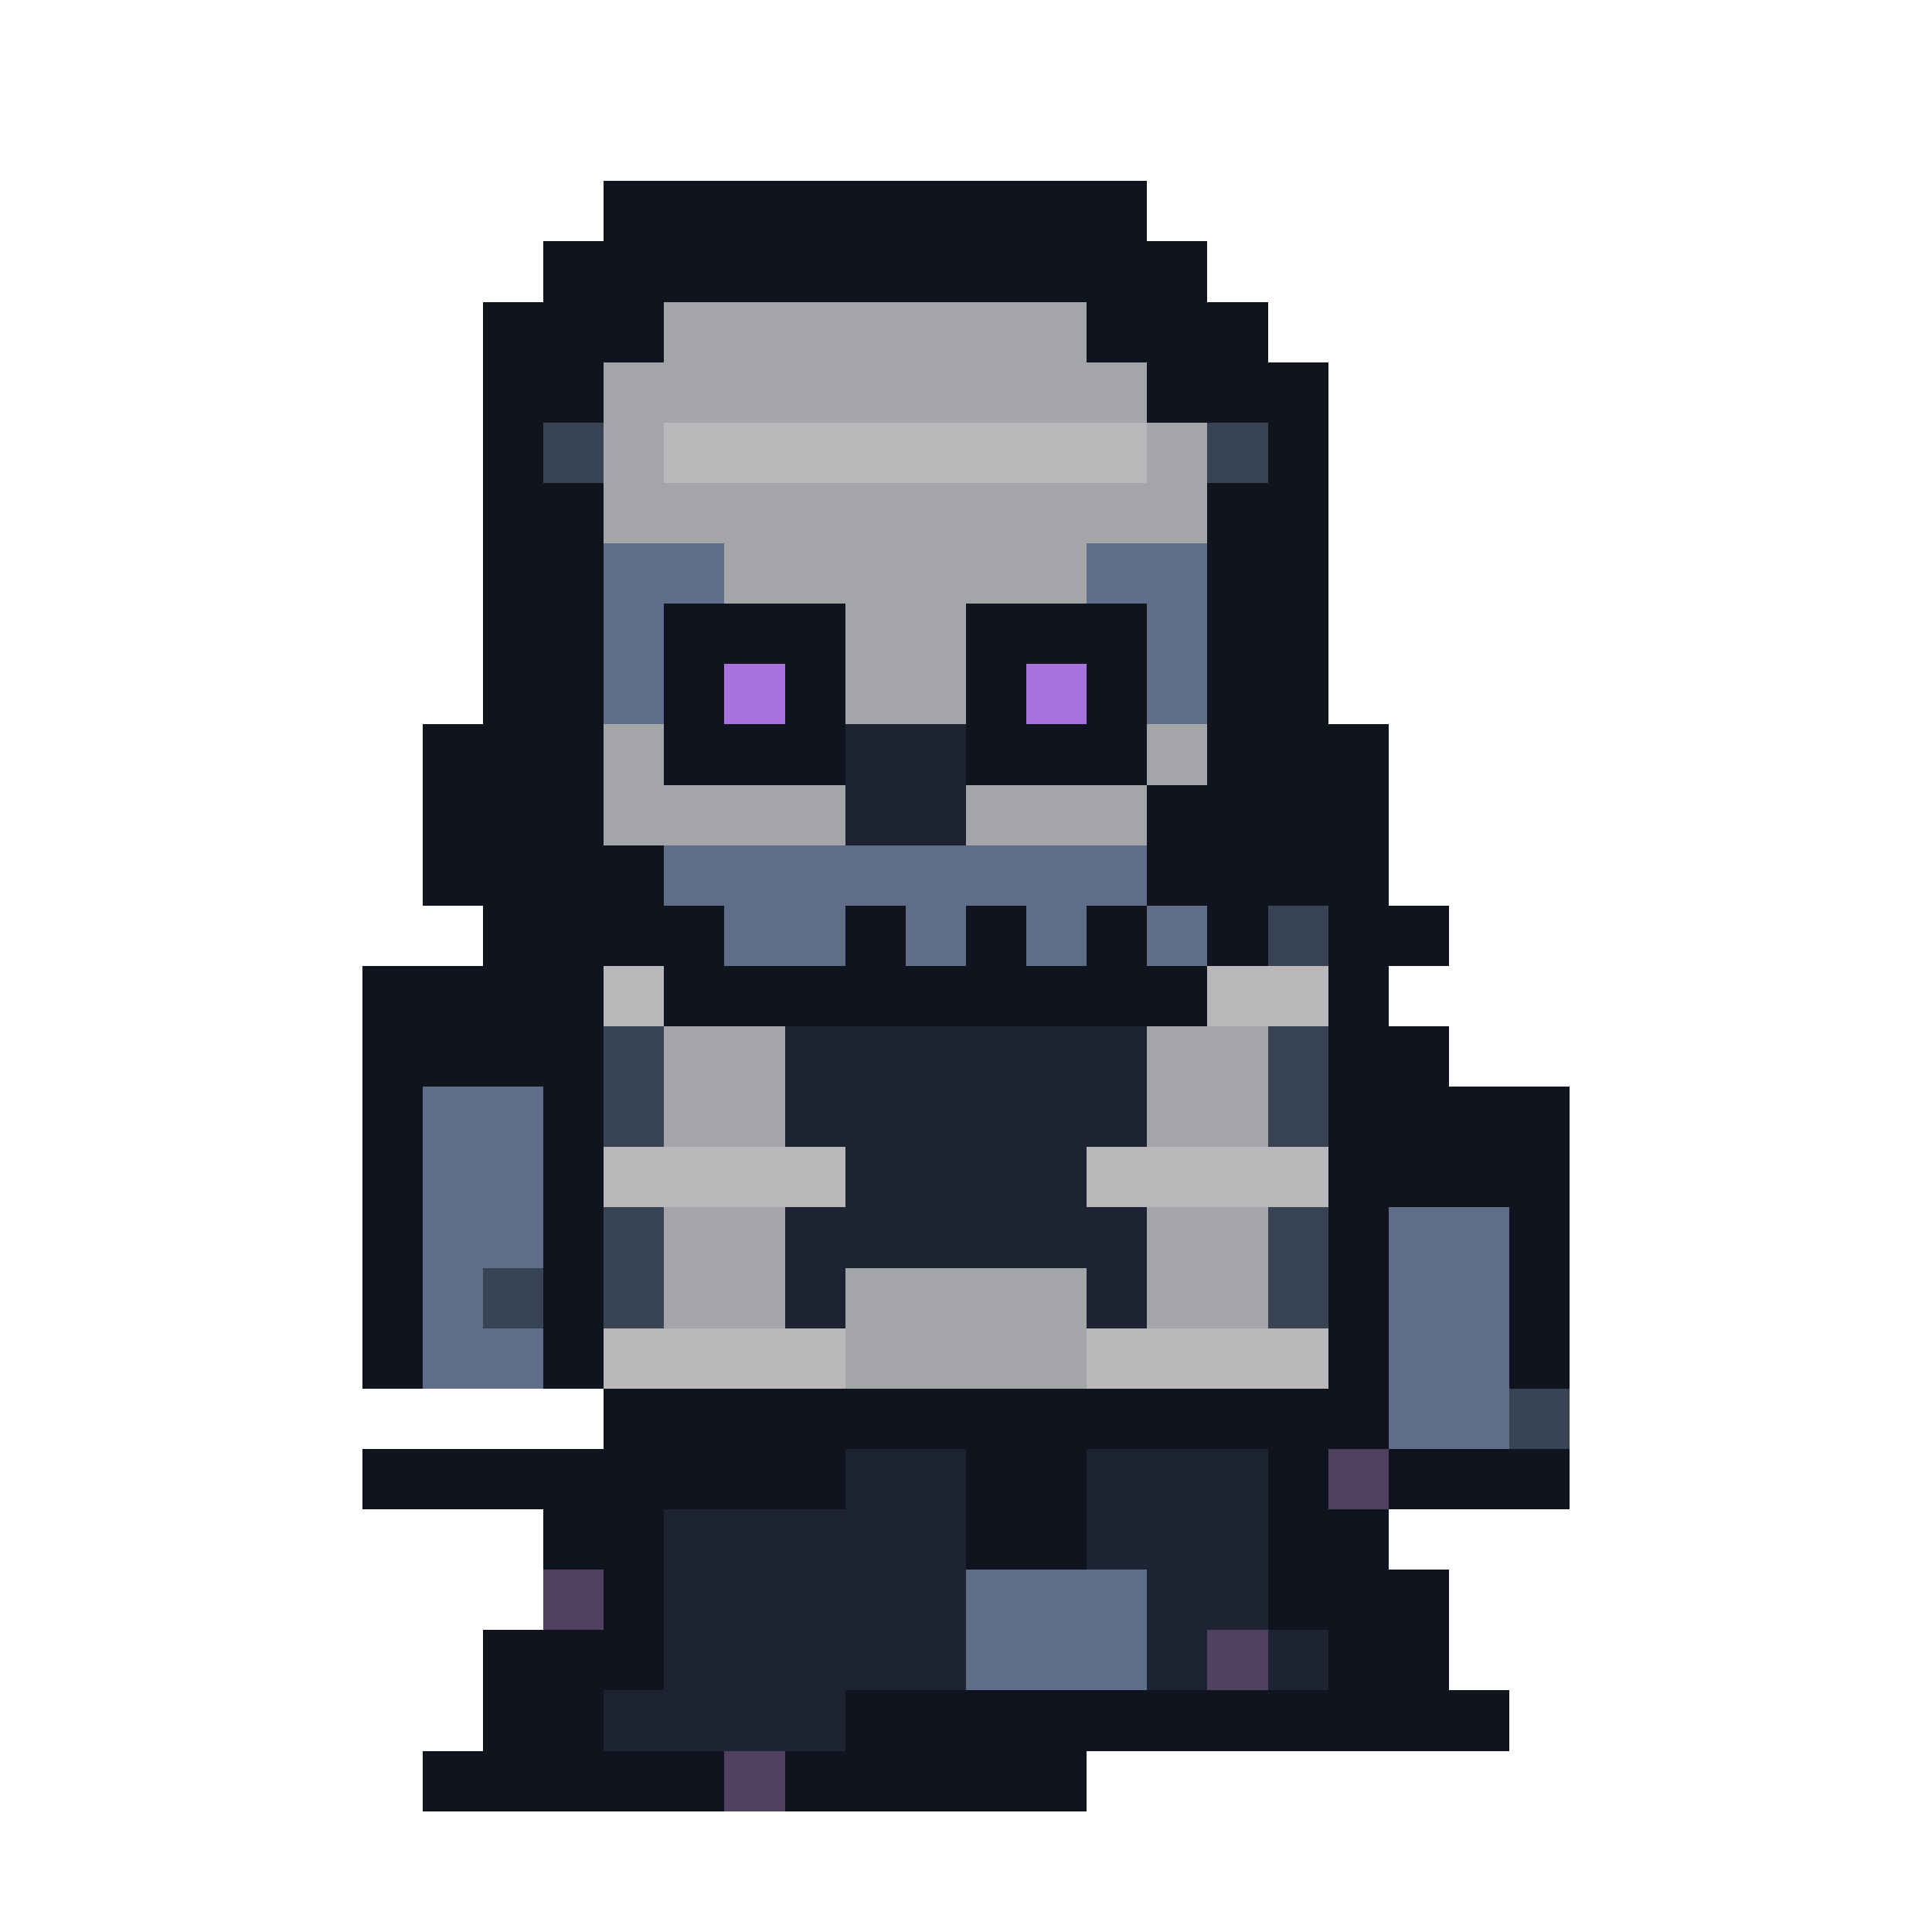
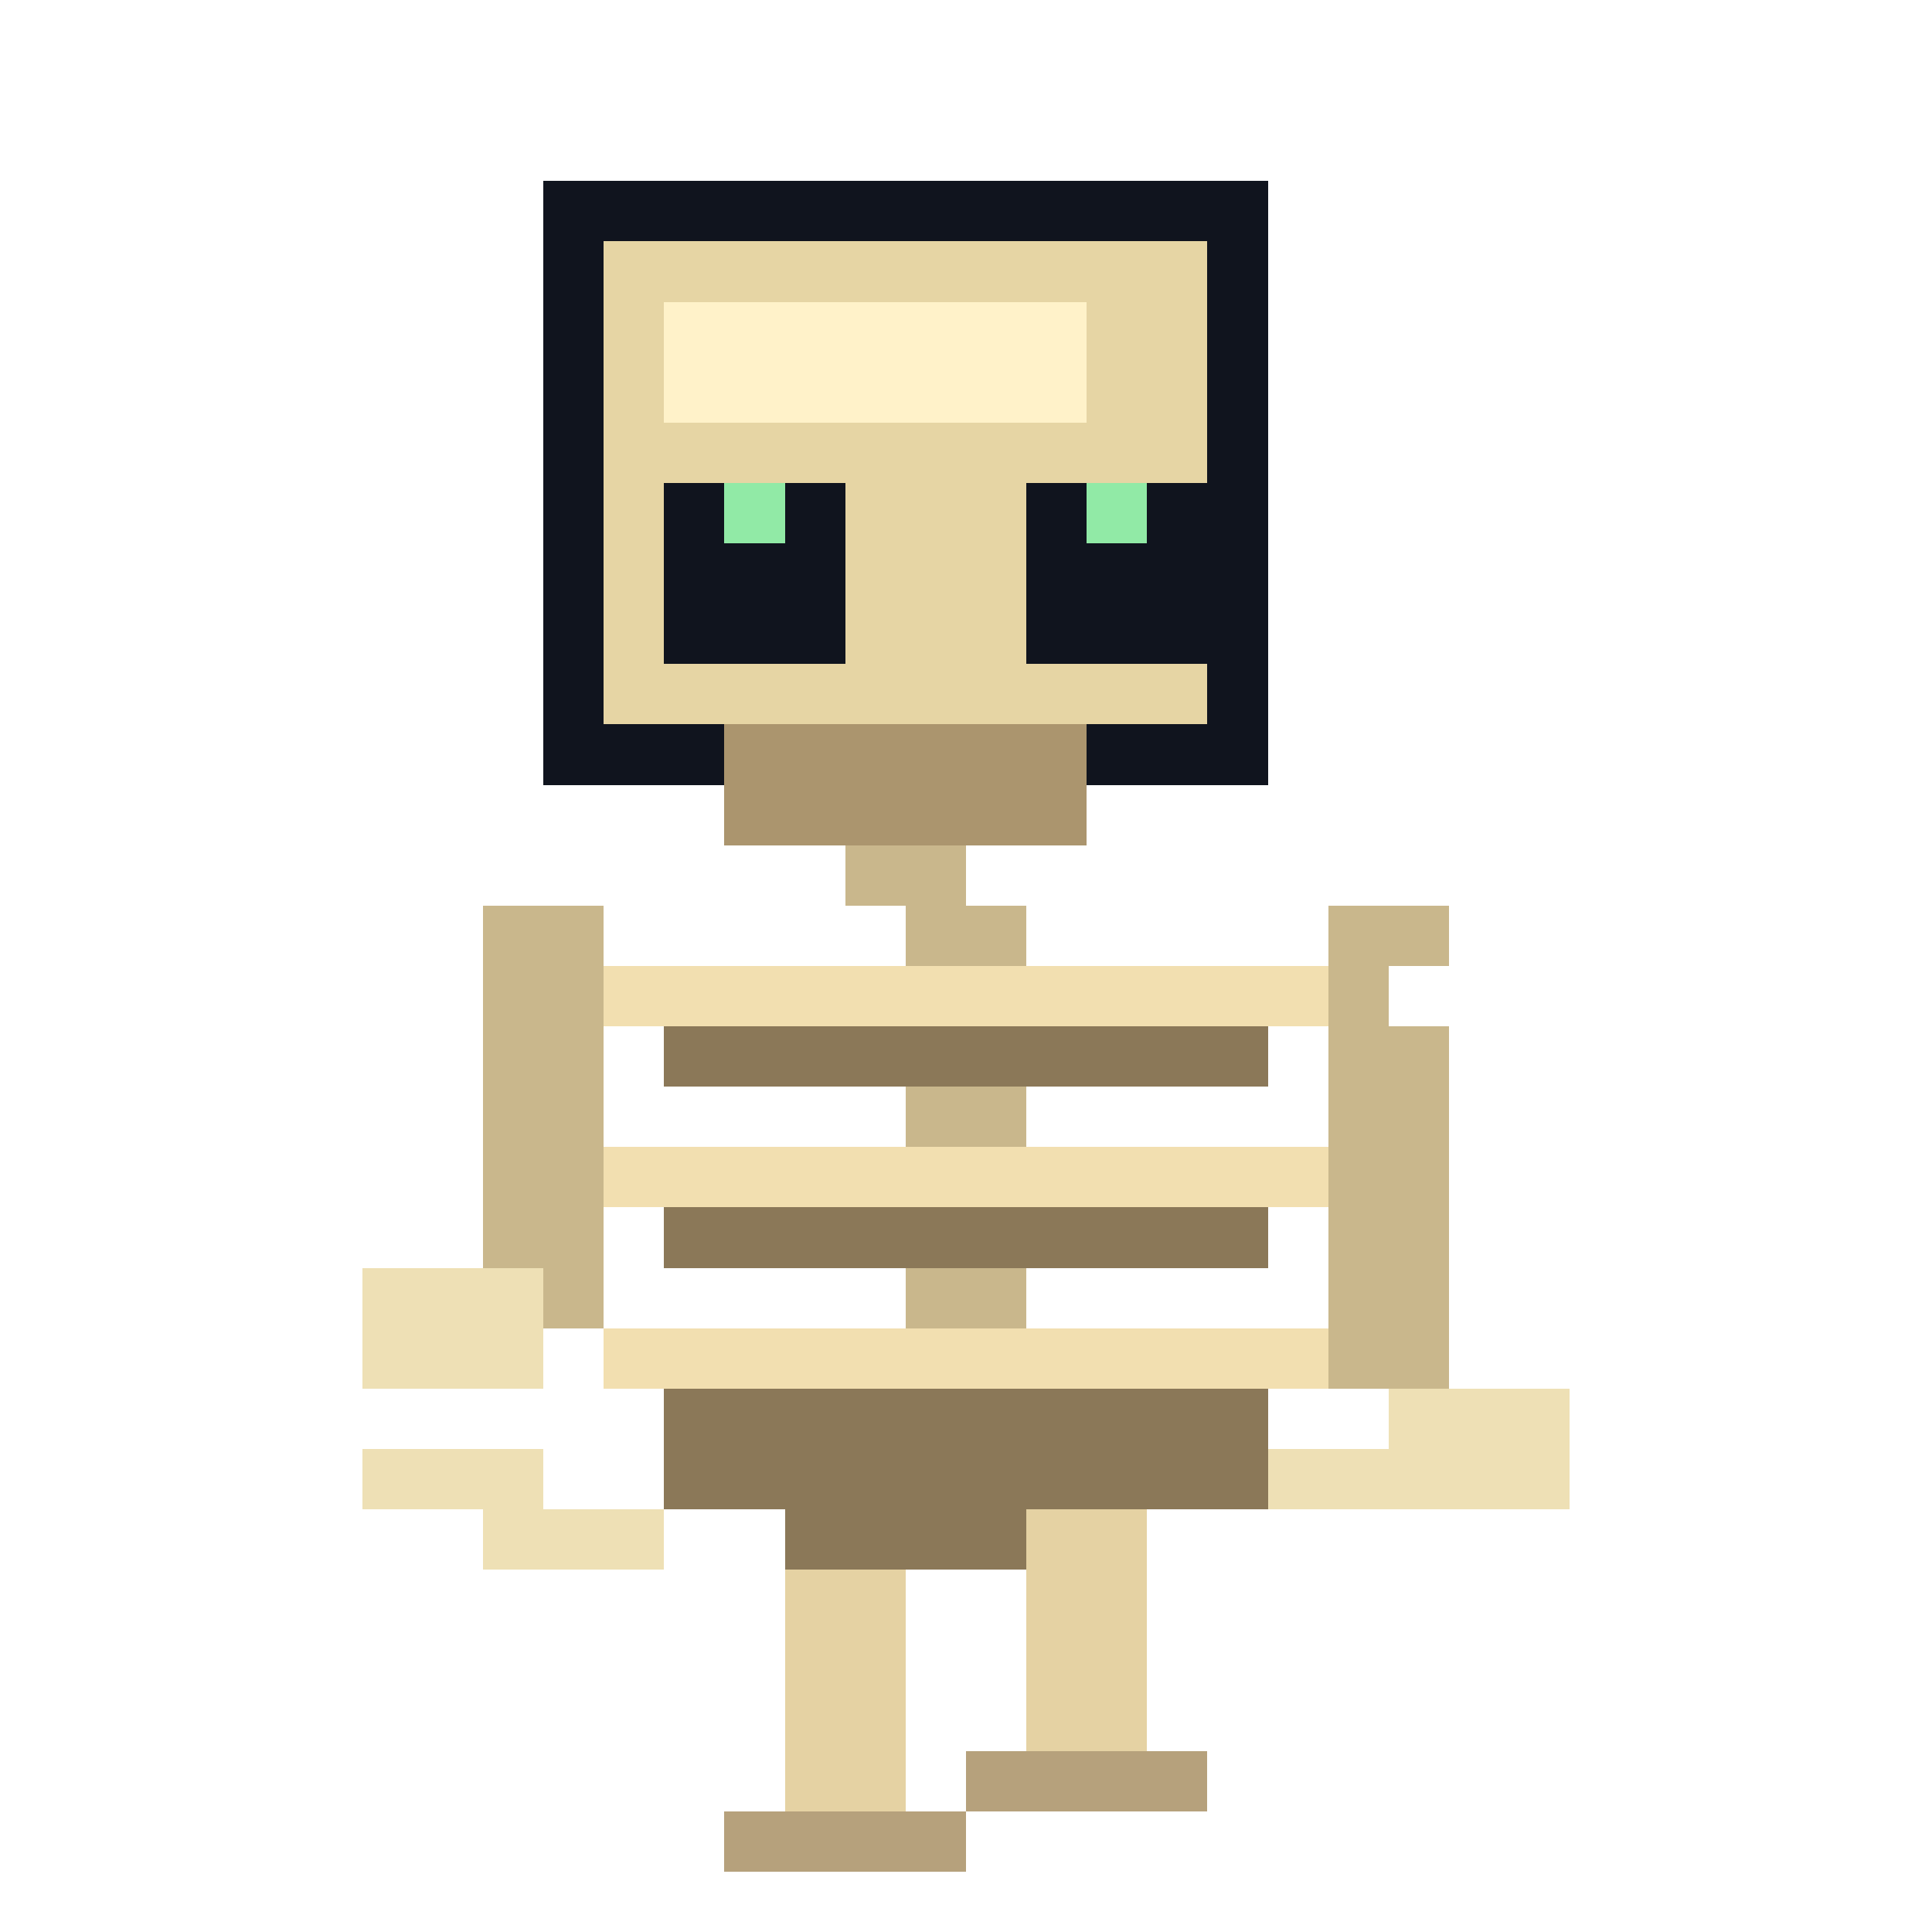
<svg xmlns="http://www.w3.org/2000/svg" width="32" height="32" viewBox="0 0 32 32" shape-rendering="crispEdges">
-   <rect x="10" y="3" width="9" height="1" fill="#10141e" />
-   <rect x="9" y="4" width="11" height="1" fill="#10141e" />
-   <rect x="8" y="5" width="3" height="1" fill="#10141e" />
-   <rect x="11" y="5" width="7" height="1" fill="#a4a5a8" />
-   <rect x="18" y="5" width="3" height="1" fill="#10141e" />
-   <rect x="8" y="6" width="2" height="1" fill="#10141e" />
-   <rect x="10" y="6" width="9" height="1" fill="#a4a5a8" />
-   <rect x="19" y="6" width="3" height="1" fill="#10141e" />
-   <rect x="8" y="7" width="1" height="1" fill="#10141e" />
-   <rect x="9" y="7" width="1" height="1" fill="#384353" />
-   <rect x="10" y="7" width="1" height="1" fill="#a4a5a8" />
-   <rect x="11" y="7" width="8" height="1" fill="#bab7ba" />
-   <rect x="19" y="7" width="1" height="1" fill="#a4a5a8" />
-   <rect x="20" y="7" width="1" height="1" fill="#384353" />
-   <rect x="21" y="7" width="1" height="1" fill="#10141e" />
-   <rect x="8" y="8" width="2" height="1" fill="#10141e" />
-   <rect x="10" y="8" width="10" height="1" fill="#a4a5a8" />
-   <rect x="20" y="8" width="2" height="1" fill="#10141e" />
-   <rect x="8" y="9" width="2" height="1" fill="#10141e" />
-   <rect x="10" y="9" width="2" height="1" fill="#5e6e88" />
-   <rect x="12" y="9" width="6" height="1" fill="#a4a5a8" />
-   <rect x="18" y="9" width="2" height="1" fill="#5e6e88" />
-   <rect x="20" y="9" width="2" height="1" fill="#10141e" />
-   <rect x="8" y="10" width="2" height="1" fill="#10141e" />
-   <rect x="10" y="10" width="1" height="1" fill="#5e6e88" />
+   <rect x="9" y="3" width="12" height="1" fill="#10141e" />
+   <rect x="9" y="4" width="1" height="1" fill="#10141e" />
+   <rect x="10" y="4" width="10" height="1" fill="#e6d5a4" />
+   <rect x="20" y="4" width="1" height="1" fill="#10141e" />
+   <rect x="9" y="5" width="1" height="1" fill="#10141e" />
+   <rect x="10" y="5" width="1" height="1" fill="#e6d5a4" />
+   <rect x="11" y="5" width="7" height="1" fill="#fff2c9" />
+   <rect x="18" y="5" width="2" height="1" fill="#e6d5a4" />
+   <rect x="20" y="5" width="1" height="1" fill="#10141e" />
+   <rect x="9" y="6" width="1" height="1" fill="#10141e" />
+   <rect x="10" y="6" width="1" height="1" fill="#e6d5a4" />
+   <rect x="11" y="6" width="7" height="1" fill="#fff2c9" />
+   <rect x="18" y="6" width="2" height="1" fill="#e6d5a4" />
+   <rect x="20" y="6" width="1" height="1" fill="#10141e" />
+   <rect x="9" y="7" width="1" height="1" fill="#10141e" />
+   <rect x="10" y="7" width="10" height="1" fill="#e6d5a4" />
+   <rect x="20" y="7" width="1" height="1" fill="#10141e" />
+   <rect x="9" y="8" width="1" height="1" fill="#10141e" />
+   <rect x="10" y="8" width="1" height="1" fill="#e6d5a4" />
+   <rect x="11" y="8" width="1" height="1" fill="#10141e" />
+   <rect x="12" y="8" width="1" height="1" fill="#91eaa6" />
+   <rect x="13" y="8" width="1" height="1" fill="#10141e" />
+   <rect x="14" y="8" width="3" height="1" fill="#e6d5a4" />
+   <rect x="17" y="8" width="1" height="1" fill="#10141e" />
+   <rect x="18" y="8" width="1" height="1" fill="#91eaa6" />
+   <rect x="19" y="8" width="2" height="1" fill="#10141e" />
+   <rect x="9" y="9" width="1" height="1" fill="#10141e" />
+   <rect x="10" y="9" width="1" height="1" fill="#e6d5a4" />
+   <rect x="11" y="9" width="3" height="1" fill="#10141e" />
+   <rect x="14" y="9" width="3" height="1" fill="#e6d5a4" />
+   <rect x="17" y="9" width="4" height="1" fill="#10141e" />
+   <rect x="9" y="10" width="1" height="1" fill="#10141e" />
+   <rect x="10" y="10" width="1" height="1" fill="#e6d5a4" />
  <rect x="11" y="10" width="3" height="1" fill="#10141e" />
-   <rect x="14" y="10" width="2" height="1" fill="#a4a5a8" />
-   <rect x="16" y="10" width="3" height="1" fill="#10141e" />
-   <rect x="19" y="10" width="1" height="1" fill="#5e6e88" />
-   <rect x="20" y="10" width="2" height="1" fill="#10141e" />
-   <rect x="8" y="11" width="2" height="1" fill="#10141e" />
-   <rect x="10" y="11" width="1" height="1" fill="#5e6e88" />
-   <rect x="11" y="11" width="1" height="1" fill="#10141e" />
-   <rect x="12" y="11" width="1" height="1" fill="#a873dc" />
-   <rect x="13" y="11" width="1" height="1" fill="#10141e" />
-   <rect x="14" y="11" width="2" height="1" fill="#a4a5a8" />
-   <rect x="16" y="11" width="1" height="1" fill="#10141e" />
-   <rect x="17" y="11" width="1" height="1" fill="#a873dc" />
-   <rect x="18" y="11" width="1" height="1" fill="#10141e" />
-   <rect x="19" y="11" width="1" height="1" fill="#5e6e88" />
-   <rect x="20" y="11" width="2" height="1" fill="#10141e" />
-   <rect x="7" y="12" width="3" height="1" fill="#10141e" />
-   <rect x="10" y="12" width="1" height="1" fill="#a4a5a8" />
-   <rect x="11" y="12" width="3" height="1" fill="#10141e" />
-   <rect x="14" y="12" width="2" height="1" fill="#1d2332" />
-   <rect x="16" y="12" width="3" height="1" fill="#10141e" />
-   <rect x="19" y="12" width="1" height="1" fill="#a4a5a8" />
-   <rect x="20" y="12" width="3" height="1" fill="#10141e" />
-   <rect x="7" y="13" width="3" height="1" fill="#10141e" />
-   <rect x="10" y="13" width="4" height="1" fill="#a4a5a8" />
-   <rect x="14" y="13" width="2" height="1" fill="#1d2332" />
-   <rect x="16" y="13" width="3" height="1" fill="#a4a5a8" />
-   <rect x="19" y="13" width="4" height="1" fill="#10141e" />
-   <rect x="7" y="14" width="4" height="1" fill="#10141e" />
-   <rect x="11" y="14" width="8" height="1" fill="#5e6e88" />
-   <rect x="19" y="14" width="4" height="1" fill="#10141e" />
-   <rect x="8" y="15" width="4" height="1" fill="#10141e" />
-   <rect x="12" y="15" width="2" height="1" fill="#5e6e88" />
-   <rect x="14" y="15" width="1" height="1" fill="#10141e" />
-   <rect x="15" y="15" width="1" height="1" fill="#5e6e88" />
-   <rect x="16" y="15" width="1" height="1" fill="#10141e" />
-   <rect x="17" y="15" width="1" height="1" fill="#5e6e88" />
-   <rect x="18" y="15" width="1" height="1" fill="#10141e" />
-   <rect x="19" y="15" width="1" height="1" fill="#5e6e88" />
-   <rect x="20" y="15" width="1" height="1" fill="#10141e" />
-   <rect x="21" y="15" width="1" height="1" fill="#384353" />
-   <rect x="22" y="15" width="2" height="1" fill="#10141e" />
-   <rect x="6" y="16" width="4" height="1" fill="#10141e" />
-   <rect x="10" y="16" width="1" height="1" fill="#bab7ba" />
-   <rect x="11" y="16" width="9" height="1" fill="#10141e" />
-   <rect x="20" y="16" width="2" height="1" fill="#bab7ba" />
-   <rect x="22" y="16" width="1" height="1" fill="#10141e" />
-   <rect x="6" y="17" width="4" height="1" fill="#10141e" />
-   <rect x="10" y="17" width="1" height="1" fill="#384353" />
-   <rect x="11" y="17" width="2" height="1" fill="#a4a5a8" />
-   <rect x="13" y="17" width="6" height="1" fill="#1d2332" />
-   <rect x="19" y="17" width="2" height="1" fill="#a4a5a8" />
-   <rect x="21" y="17" width="1" height="1" fill="#384353" />
-   <rect x="22" y="17" width="2" height="1" fill="#10141e" />
-   <rect x="6" y="18" width="1" height="1" fill="#10141e" />
-   <rect x="7" y="18" width="2" height="1" fill="#5e6e88" />
-   <rect x="9" y="18" width="1" height="1" fill="#10141e" />
-   <rect x="10" y="18" width="1" height="1" fill="#384353" />
-   <rect x="11" y="18" width="2" height="1" fill="#a4a5a8" />
-   <rect x="13" y="18" width="6" height="1" fill="#1d2332" />
-   <rect x="19" y="18" width="2" height="1" fill="#a4a5a8" />
-   <rect x="21" y="18" width="1" height="1" fill="#384353" />
-   <rect x="22" y="18" width="4" height="1" fill="#10141e" />
-   <rect x="6" y="19" width="1" height="1" fill="#10141e" />
-   <rect x="7" y="19" width="2" height="1" fill="#5e6e88" />
-   <rect x="9" y="19" width="1" height="1" fill="#10141e" />
-   <rect x="10" y="19" width="4" height="1" fill="#bab7ba" />
-   <rect x="14" y="19" width="4" height="1" fill="#1d2332" />
-   <rect x="18" y="19" width="4" height="1" fill="#bab7ba" />
-   <rect x="22" y="19" width="4" height="1" fill="#10141e" />
-   <rect x="6" y="20" width="1" height="1" fill="#10141e" />
-   <rect x="7" y="20" width="2" height="1" fill="#5e6e88" />
-   <rect x="9" y="20" width="1" height="1" fill="#10141e" />
-   <rect x="10" y="20" width="1" height="1" fill="#384353" />
-   <rect x="11" y="20" width="2" height="1" fill="#a4a5a8" />
-   <rect x="13" y="20" width="6" height="1" fill="#1d2332" />
-   <rect x="19" y="20" width="2" height="1" fill="#a4a5a8" />
-   <rect x="21" y="20" width="1" height="1" fill="#384353" />
-   <rect x="22" y="20" width="1" height="1" fill="#10141e" />
-   <rect x="23" y="20" width="2" height="1" fill="#5e6e88" />
-   <rect x="25" y="20" width="1" height="1" fill="#10141e" />
-   <rect x="6" y="21" width="1" height="1" fill="#10141e" />
-   <rect x="7" y="21" width="1" height="1" fill="#5e6e88" />
-   <rect x="8" y="21" width="1" height="1" fill="#384353" />
-   <rect x="9" y="21" width="1" height="1" fill="#10141e" />
-   <rect x="10" y="21" width="1" height="1" fill="#384353" />
-   <rect x="11" y="21" width="2" height="1" fill="#a4a5a8" />
-   <rect x="13" y="21" width="1" height="1" fill="#1d2332" />
-   <rect x="14" y="21" width="4" height="1" fill="#a4a5a8" />
-   <rect x="18" y="21" width="1" height="1" fill="#1d2332" />
-   <rect x="19" y="21" width="2" height="1" fill="#a4a5a8" />
-   <rect x="21" y="21" width="1" height="1" fill="#384353" />
-   <rect x="22" y="21" width="1" height="1" fill="#10141e" />
-   <rect x="23" y="21" width="2" height="1" fill="#5e6e88" />
-   <rect x="25" y="21" width="1" height="1" fill="#10141e" />
-   <rect x="6" y="22" width="1" height="1" fill="#10141e" />
-   <rect x="7" y="22" width="2" height="1" fill="#5e6e88" />
-   <rect x="9" y="22" width="1" height="1" fill="#10141e" />
-   <rect x="10" y="22" width="4" height="1" fill="#bab7ba" />
-   <rect x="14" y="22" width="4" height="1" fill="#a4a5a8" />
-   <rect x="18" y="22" width="4" height="1" fill="#bab7ba" />
-   <rect x="22" y="22" width="1" height="1" fill="#10141e" />
-   <rect x="23" y="22" width="2" height="1" fill="#5e6e88" />
-   <rect x="25" y="22" width="1" height="1" fill="#10141e" />
-   <rect x="10" y="23" width="13" height="1" fill="#10141e" />
-   <rect x="23" y="23" width="2" height="1" fill="#5e6e88" />
-   <rect x="25" y="23" width="1" height="1" fill="#384353" />
-   <rect x="6" y="24" width="8" height="1" fill="#10141e" />
-   <rect x="14" y="24" width="2" height="1" fill="#1d2332" />
-   <rect x="16" y="24" width="2" height="1" fill="#10141e" />
-   <rect x="18" y="24" width="3" height="1" fill="#1d2332" />
-   <rect x="21" y="24" width="1" height="1" fill="#10141e" />
-   <rect x="22" y="24" width="1" height="1" fill="#514160" />
-   <rect x="23" y="24" width="3" height="1" fill="#10141e" />
-   <rect x="9" y="25" width="2" height="1" fill="#10141e" />
-   <rect x="11" y="25" width="5" height="1" fill="#1d2332" />
-   <rect x="16" y="25" width="2" height="1" fill="#10141e" />
-   <rect x="18" y="25" width="3" height="1" fill="#1d2332" />
-   <rect x="21" y="25" width="2" height="1" fill="#10141e" />
-   <rect x="9" y="26" width="1" height="1" fill="#514160" />
-   <rect x="10" y="26" width="1" height="1" fill="#10141e" />
-   <rect x="11" y="26" width="5" height="1" fill="#1d2332" />
-   <rect x="16" y="26" width="3" height="1" fill="#5e6e88" />
-   <rect x="19" y="26" width="2" height="1" fill="#1d2332" />
-   <rect x="21" y="26" width="3" height="1" fill="#10141e" />
-   <rect x="8" y="27" width="3" height="1" fill="#10141e" />
-   <rect x="11" y="27" width="5" height="1" fill="#1d2332" />
-   <rect x="16" y="27" width="3" height="1" fill="#5e6e88" />
-   <rect x="19" y="27" width="1" height="1" fill="#1d2332" />
-   <rect x="20" y="27" width="1" height="1" fill="#514160" />
-   <rect x="21" y="27" width="1" height="1" fill="#1d2332" />
-   <rect x="22" y="27" width="2" height="1" fill="#10141e" />
-   <rect x="8" y="28" width="2" height="1" fill="#10141e" />
-   <rect x="10" y="28" width="4" height="1" fill="#1d2332" />
-   <rect x="14" y="28" width="11" height="1" fill="#10141e" />
-   <rect x="7" y="29" width="5" height="1" fill="#10141e" />
-   <rect x="12" y="29" width="1" height="1" fill="#514160" />
-   <rect x="13" y="29" width="5" height="1" fill="#10141e" />
+   <rect x="14" y="10" width="3" height="1" fill="#e6d5a4" />
+   <rect x="17" y="10" width="4" height="1" fill="#10141e" />
+   <rect x="9" y="11" width="1" height="1" fill="#10141e" />
+   <rect x="10" y="11" width="10" height="1" fill="#e6d5a4" />
+   <rect x="20" y="11" width="1" height="1" fill="#10141e" />
+   <rect x="9" y="12" width="3" height="1" fill="#10141e" />
+   <rect x="12" y="12" width="6" height="1" fill="#ab956e" />
+   <rect x="18" y="12" width="3" height="1" fill="#10141e" />
+   <rect x="12" y="13" width="6" height="1" fill="#ab956e" />
+   <rect x="14" y="14" width="2" height="1" fill="#c9b78c" />
+   <rect x="8" y="15" width="2" height="1" fill="#c9b78c" />
+   <rect x="15" y="15" width="2" height="1" fill="#c9b78c" />
+   <rect x="22" y="15" width="2" height="1" fill="#c9b78c" />
+   <rect x="8" y="16" width="2" height="1" fill="#c9b78c" />
+   <rect x="10" y="16" width="12" height="1" fill="#f2dfb0" />
+   <rect x="22" y="16" width="1" height="1" fill="#c9b78c" />
+   <rect x="8" y="17" width="2" height="1" fill="#c9b78c" />
+   <rect x="11" y="17" width="10" height="1" fill="#8b7858" />
+   <rect x="22" y="17" width="2" height="1" fill="#c9b78c" />
+   <rect x="8" y="18" width="2" height="1" fill="#c9b78c" />
+   <rect x="15" y="18" width="2" height="1" fill="#c9b78c" />
+   <rect x="22" y="18" width="2" height="1" fill="#c9b78c" />
+   <rect x="8" y="19" width="2" height="1" fill="#c9b78c" />
+   <rect x="10" y="19" width="12" height="1" fill="#f2dfb0" />
+   <rect x="22" y="19" width="2" height="1" fill="#c9b78c" />
+   <rect x="8" y="20" width="2" height="1" fill="#c9b78c" />
+   <rect x="11" y="20" width="10" height="1" fill="#8b7858" />
+   <rect x="22" y="20" width="2" height="1" fill="#c9b78c" />
+   <rect x="6" y="21" width="3" height="1" fill="#eee0b5" />
+   <rect x="9" y="21" width="1" height="1" fill="#c9b78c" />
+   <rect x="15" y="21" width="2" height="1" fill="#c9b78c" />
+   <rect x="22" y="21" width="2" height="1" fill="#c9b78c" />
+   <rect x="6" y="22" width="3" height="1" fill="#eee0b5" />
+   <rect x="10" y="22" width="12" height="1" fill="#f2dfb0" />
+   <rect x="22" y="22" width="2" height="1" fill="#c9b78c" />
+   <rect x="11" y="23" width="10" height="1" fill="#8b7858" />
+   <rect x="23" y="23" width="3" height="1" fill="#eee0b5" />
+   <rect x="6" y="24" width="3" height="1" fill="#eee0b5" />
+   <rect x="11" y="24" width="10" height="1" fill="#8b7858" />
+   <rect x="21" y="24" width="5" height="1" fill="#eee0b5" />
+   <rect x="8" y="25" width="3" height="1" fill="#eee0b5" />
+   <rect x="13" y="25" width="4" height="1" fill="#8b7858" />
+   <rect x="17" y="25" width="2" height="1" fill="#e5d2a3" />
+   <rect x="13" y="26" width="2" height="1" fill="#e5d2a3" />
+   <rect x="17" y="26" width="2" height="1" fill="#e5d2a3" />
+   <rect x="13" y="27" width="2" height="1" fill="#e5d2a3" />
+   <rect x="17" y="27" width="2" height="1" fill="#e5d2a3" />
+   <rect x="13" y="28" width="2" height="1" fill="#e5d2a3" />
+   <rect x="17" y="28" width="2" height="1" fill="#e5d2a3" />
+   <rect x="13" y="29" width="2" height="1" fill="#e5d2a3" />
+   <rect x="16" y="29" width="4" height="1" fill="#b6a17c" />
+   <rect x="12" y="30" width="4" height="1" fill="#b6a17c" />
</svg>
